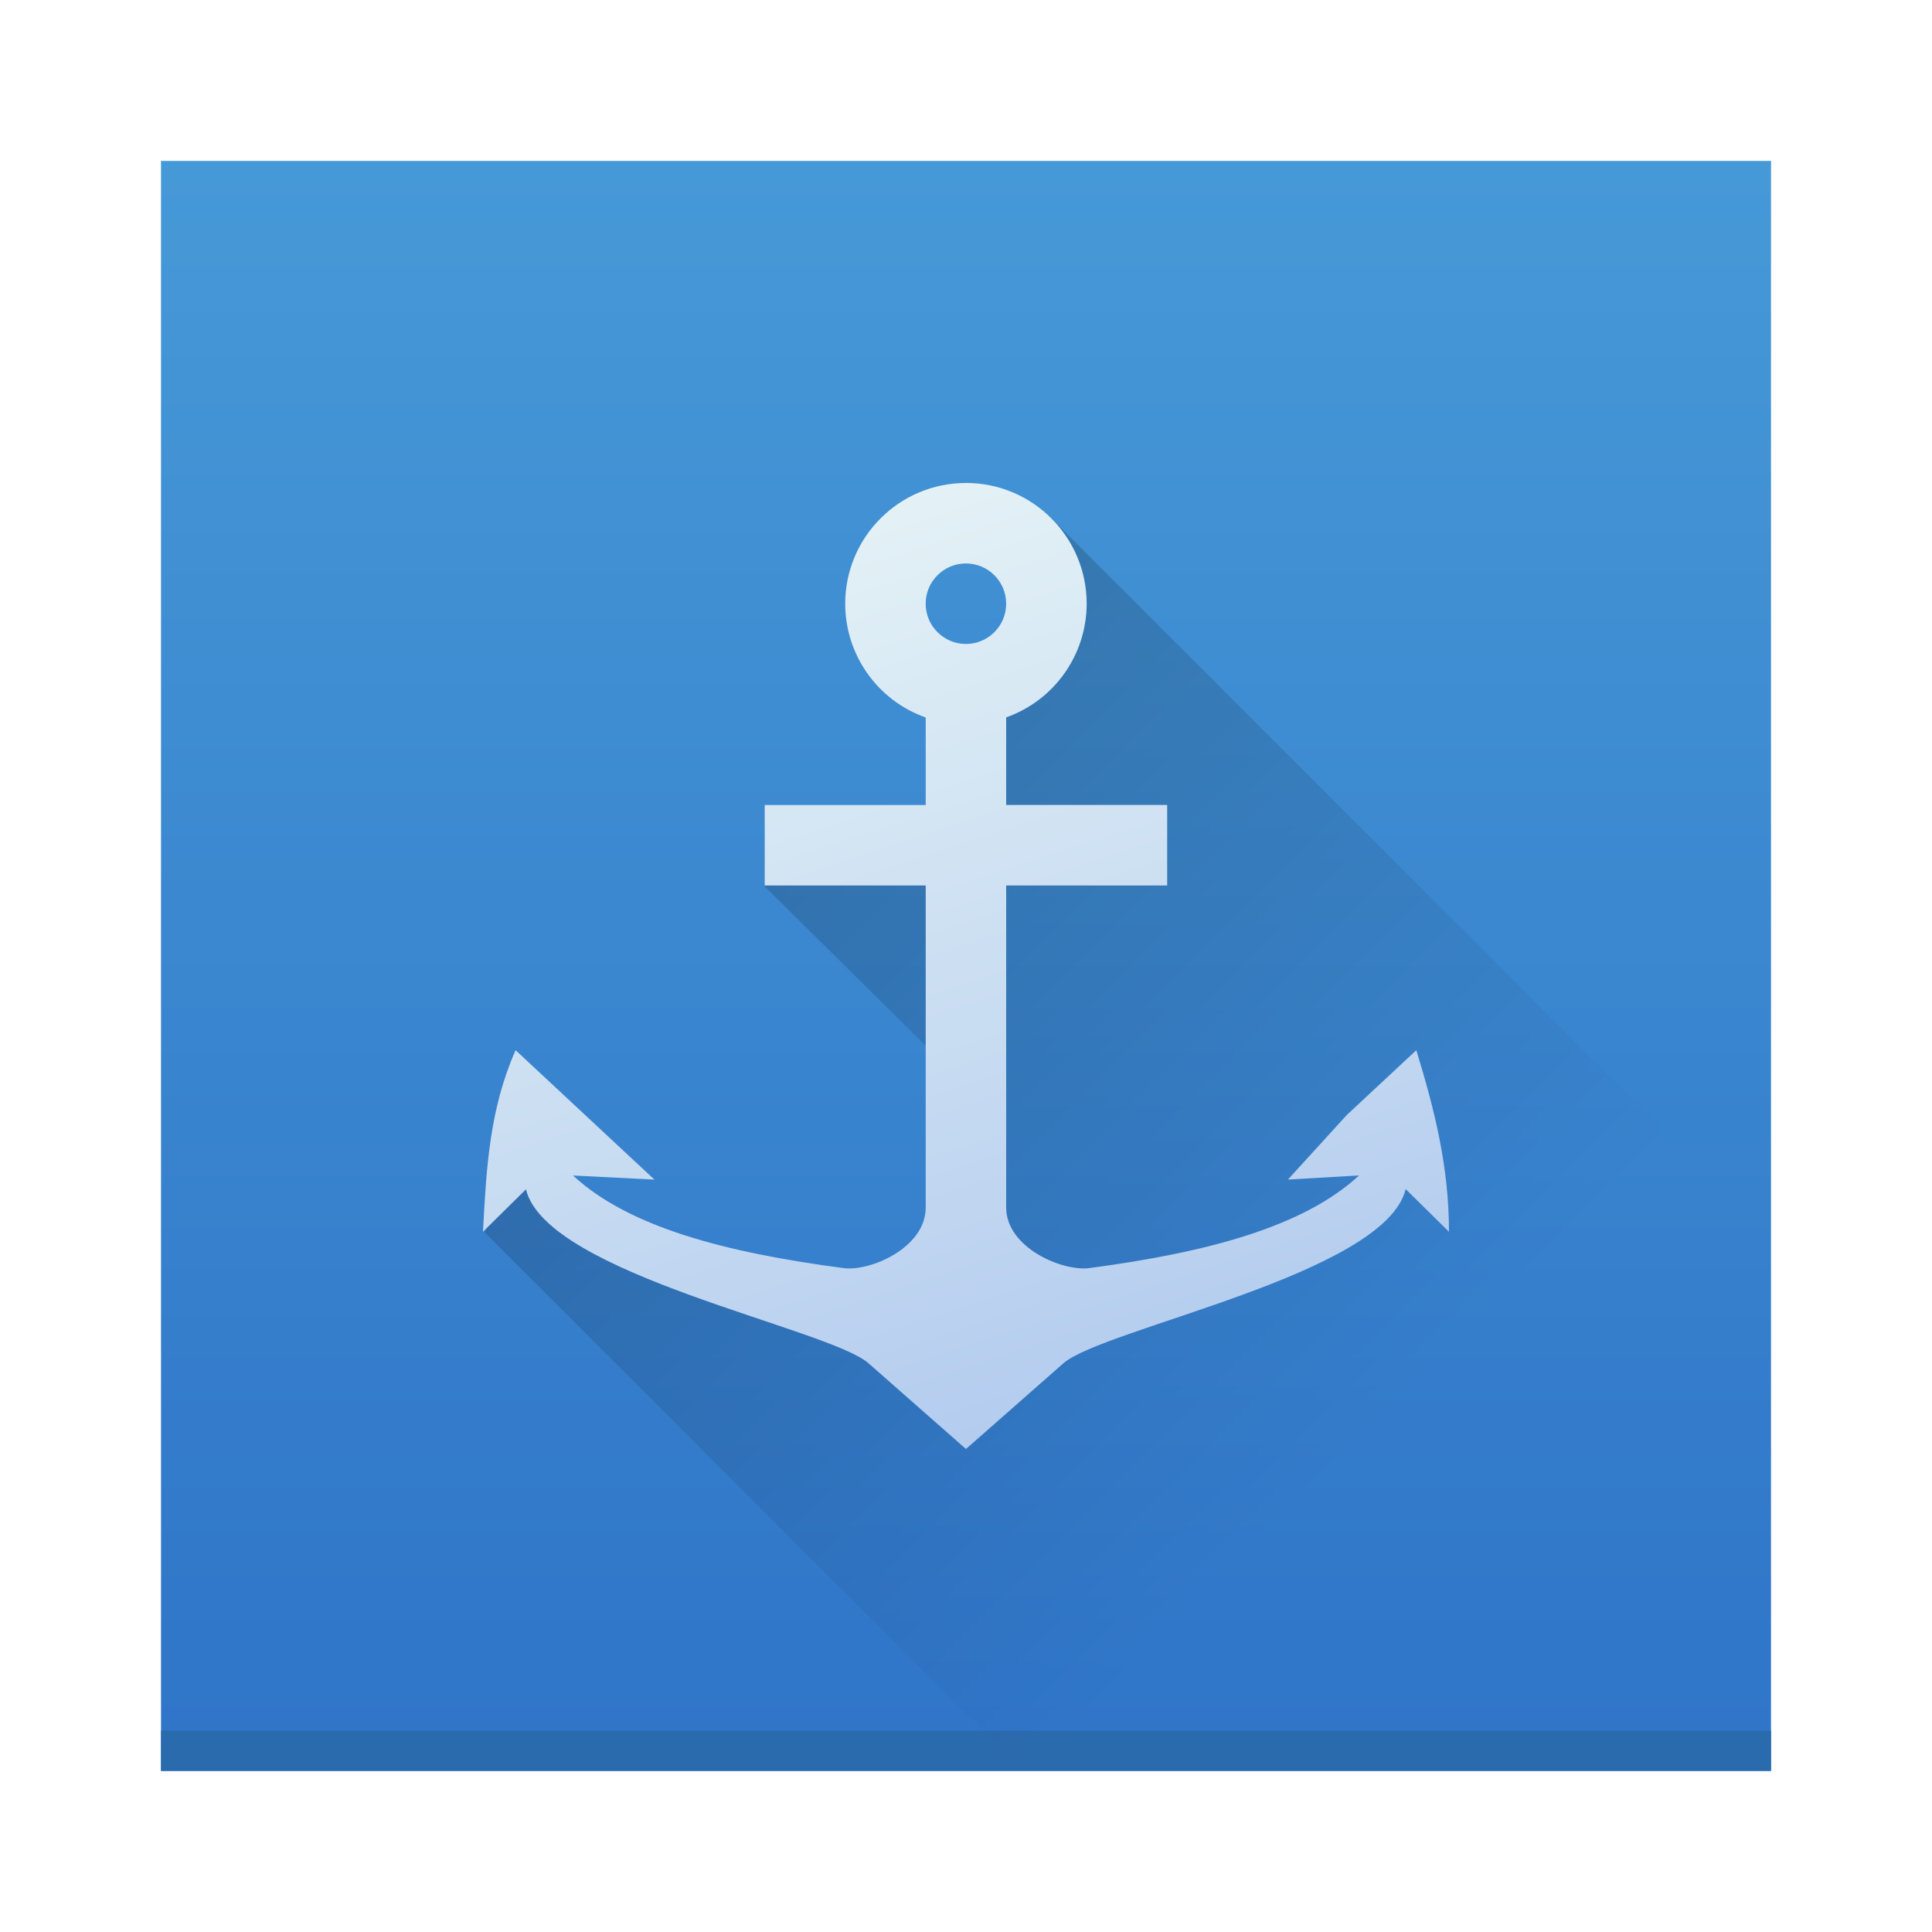
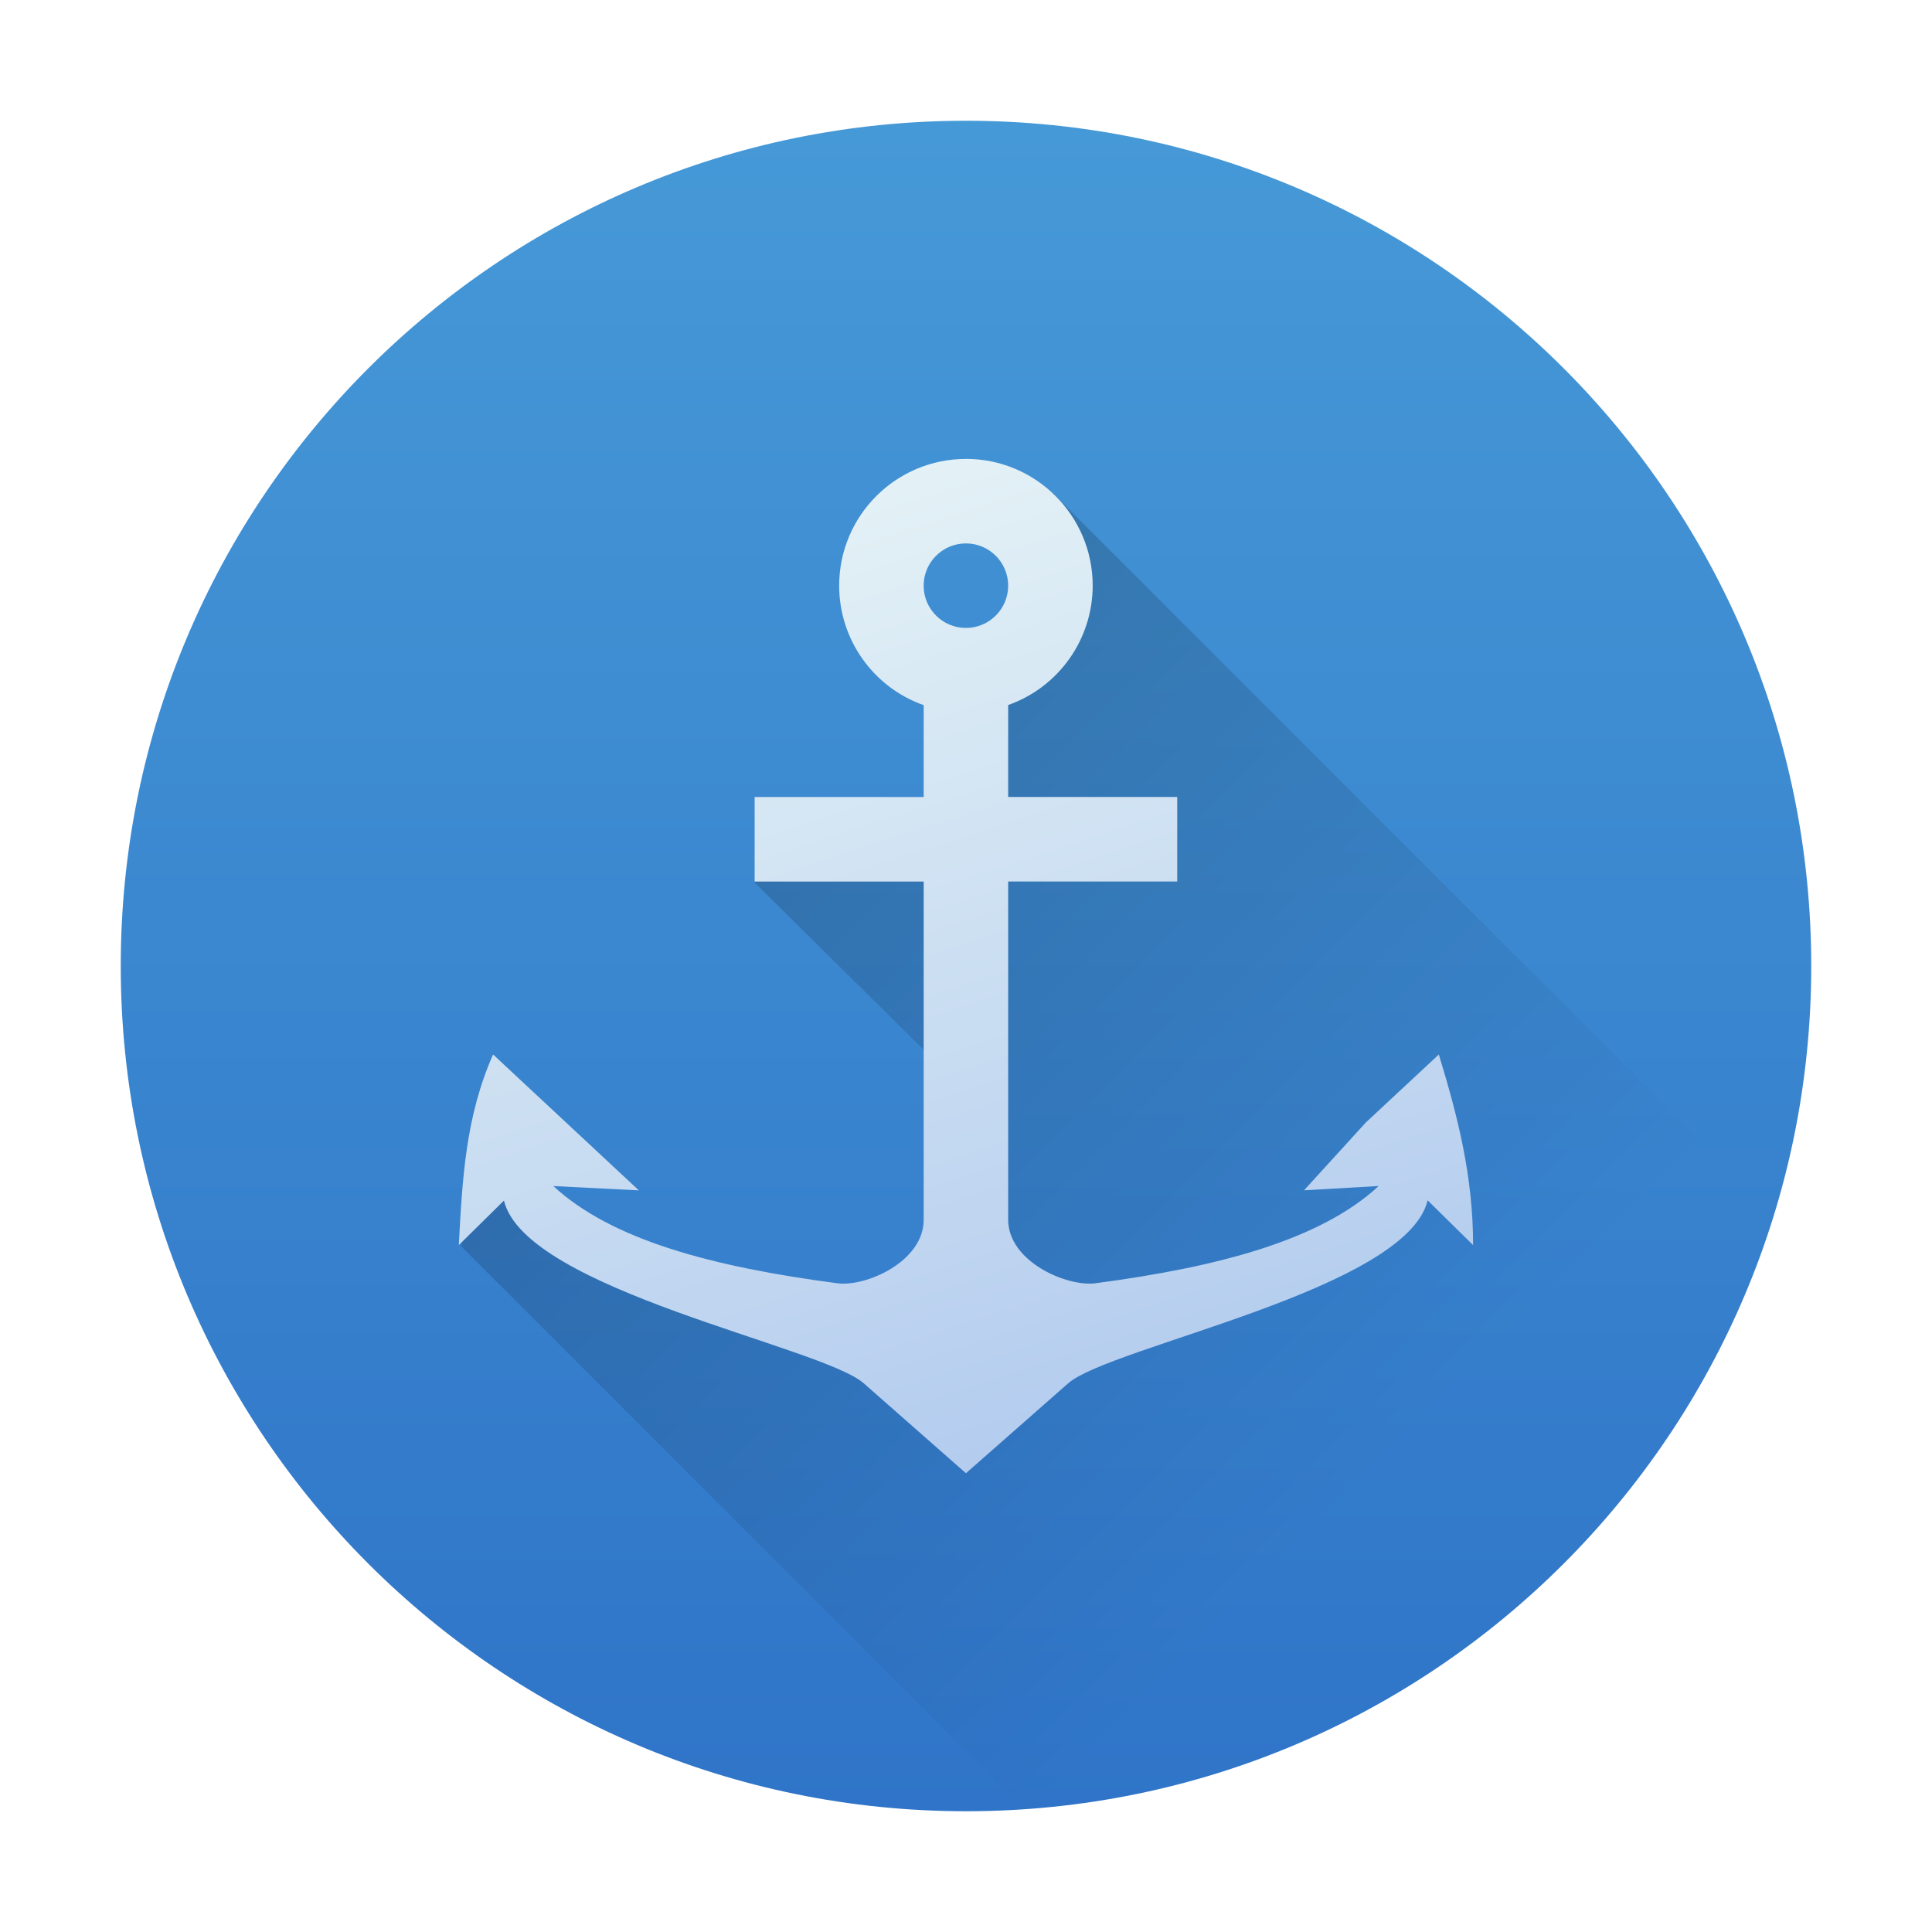
- <svg xmlns="http://www.w3.org/2000/svg" xmlns:xlink="http://www.w3.org/1999/xlink" width="48" height="48" viewBox="0 0 48 48" version="1.1">
-   <defs>
+ <svg xmlns="http://www.w3.org/2000/svg" xmlns:xlink="http://www.w3.org/1999/xlink" width="48" height="48" viewBox="0 0 48 48" version="1.1" id="svg30">
+   <defs id="defs18">
    <linearGradient id="linearGradient4146">
-       <stop style="stop-color:#e4f2f6;stop-opacity:1;" offset="0" />
-       <stop style="stop-color:#b1caee;stop-opacity:1" offset="1" />
+       <stop style="stop-color:#e4f2f6;stop-opacity:1;" offset="0" id="stop2" />
+       <stop style="stop-color:#b1caee;stop-opacity:1" offset="1" id="stop4" />
    </linearGradient>
    <linearGradient id="a" y1="543.8" y2="503.8" x2="0" gradientUnits="userSpaceOnUse" gradientTransform="translate(-384.5705,504.5622)">
-       <stop stop-color="#2f74c8" />
-       <stop offset="1" stop-color="#4699d7" />
+       <stop stop-color="#2f74c8" id="stop7" />
+       <stop offset="1" stop-color="#4699d7" id="stop9" />
    </linearGradient>
    <linearGradient id="b" y1="15.968" x1="18.437" y2="33.629" x2="36.098" gradientUnits="userSpaceOnUse" gradientTransform="translate(-5.0357628e-4,1004.362)">
-       <stop stop-color="#292c2f" style="stop-color:#000000;stop-opacity:1" />
-       <stop offset="1" stop-opacity="0" />
+       <stop stop-color="#292c2f" style="stop-color:#000000;stop-opacity:1" id="stop12" />
+       <stop offset="1" stop-opacity="0" id="stop14" />
    </linearGradient>
    <linearGradient xlink:href="#linearGradient4146" id="linearGradient4152" x1="21.051" y1="1016.939" x2="28.564" y2="1040.107" gradientUnits="userSpaceOnUse" />
  </defs>
-   <g transform="translate(0,-1004.362)">
-     <rect style="fill:url(#a)" height="40" rx="0" y="1008.36" x="4" width="40" />
-     <rect style="fill:#2a6bae" height="1" y="1047.36" x="4" width="40" />
-     <path d="m 26.049,1017.167 -0.334,3.02 -1.84,2.451 -0.002,2.768 -2.908,-0.646 -1.428,0.209 -0.543,1.412 4.471,4.422 0.34,2.777 0.064,-0.871 -0.002,1.879 -1.98,2.758 -4.713,-1.422 -4.242,-3.03 -0.887,2.088 13.379,13.379 18.576,0 0,-13.244 z" style="opacity:0.2;fill:url(#b);stroke-linejoin:round" />
-     <path d="m 23.999,1016.362 c -1.657,0 -3,1.343 -3,3 10e-4,1.271 0.802,2.403 2,2.826 l 0,2.174 -4,0 0,2 4,0 0,8 c 0,1 -1.377,1.592 -2.036,1.506 -2.952,-0.387 -5.349,-1.023 -6.727,-2.301 l 2.023,0.102 -3.449,-3.215 c -0.651,1.473 -0.727,2.936 -0.811,4.51 l 1.068,-1.053 c 0.513,2.117 7.522,3.451 8.512,4.322 l 2.42,2.129 2.418,-2.127 c 0.993,-0.873 8,-2.211 8.506,-4.33 l 1.076,1.059 c 0,-1.602 -0.349,-3 -0.811,-4.51 l -1.725,1.607 -1.465,1.607 1.767,-0.102 c -1.375,1.273 -3.761,1.912 -6.702,2.301 -0.668,0.088 -2.065,-0.506 -2.065,-1.506 l 0,-8 4,0 0,-2 -4,0 0,-2.176 c 1.197,-0.423 1.998,-1.554 2,-2.824 0,-1.657 -1.343,-3 -3,-3 m 0,2 c 0.552,0 1,0.448 1,1 0,0.552 -0.448,1 -1,1 -0.552,0 -1,-0.448 -1,-1 0,-0.552 0.448,-1 1,-1" style="fill:url(#linearGradient4152);stroke-linejoin:round;fill-opacity:1" />
+   <g transform="matrix(1.049993,0,0,1.049993,-1.199972,-1055.771)" id="g28">
+     <rect style="fill:url(#a)" height="40" rx="20" y="1008.36" x="4" width="40" id="rect20" ry="20" />
+     <path d="m 26.049,1017.167 -0.334,3.02 -1.84,2.451 -0.002,2.768 -2.908,-0.646 -1.428,0.209 -0.543,1.412 4.471,4.422 0.34,2.777 0.064,-0.871 -0.002,1.879 -1.98,2.758 -4.713,-1.422 -4.242,-3.03 -0.887,2.088 13.379,13.379 h 18.576 v -13.244 z" style="opacity:0.2;fill:url(#b);stroke-linejoin:round" id="path24" />
+     <path d="m 23.999,1016.362 c -1.657,0 -3,1.343 -3,3 10e-4,1.271 0.802,2.403 2,2.826 v 2.174 h -4 v 2 h 4 v 8 c 0,1 -1.377,1.592 -2.036,1.506 -2.952,-0.387 -5.349,-1.023 -6.727,-2.301 l 2.023,0.102 -3.449,-3.215 c -0.651,1.473 -0.727,2.936 -0.811,4.51 l 1.068,-1.053 c 0.513,2.117 7.522,3.451 8.512,4.322 l 2.42,2.129 2.418,-2.127 c 0.993,-0.873 8,-2.211 8.506,-4.33 l 1.076,1.059 c 0,-1.602 -0.349,-3 -0.811,-4.51 l -1.725,1.607 -1.465,1.607 1.767,-0.102 c -1.375,1.273 -3.761,1.912 -6.702,2.301 -0.668,0.088 -2.065,-0.506 -2.065,-1.506 v -8 h 4 v -2 h -4 v -2.176 c 1.197,-0.423 1.998,-1.554 2,-2.824 0,-1.657 -1.343,-3 -3,-3 m 0,2 c 0.552,0 1,0.448 1,1 0,0.552 -0.448,1 -1,1 -0.552,0 -1,-0.448 -1,-1 0,-0.552 0.448,-1 1,-1" style="fill:url(#linearGradient4152);fill-opacity:1;stroke-linejoin:round" id="path26" />
  </g>
</svg>
